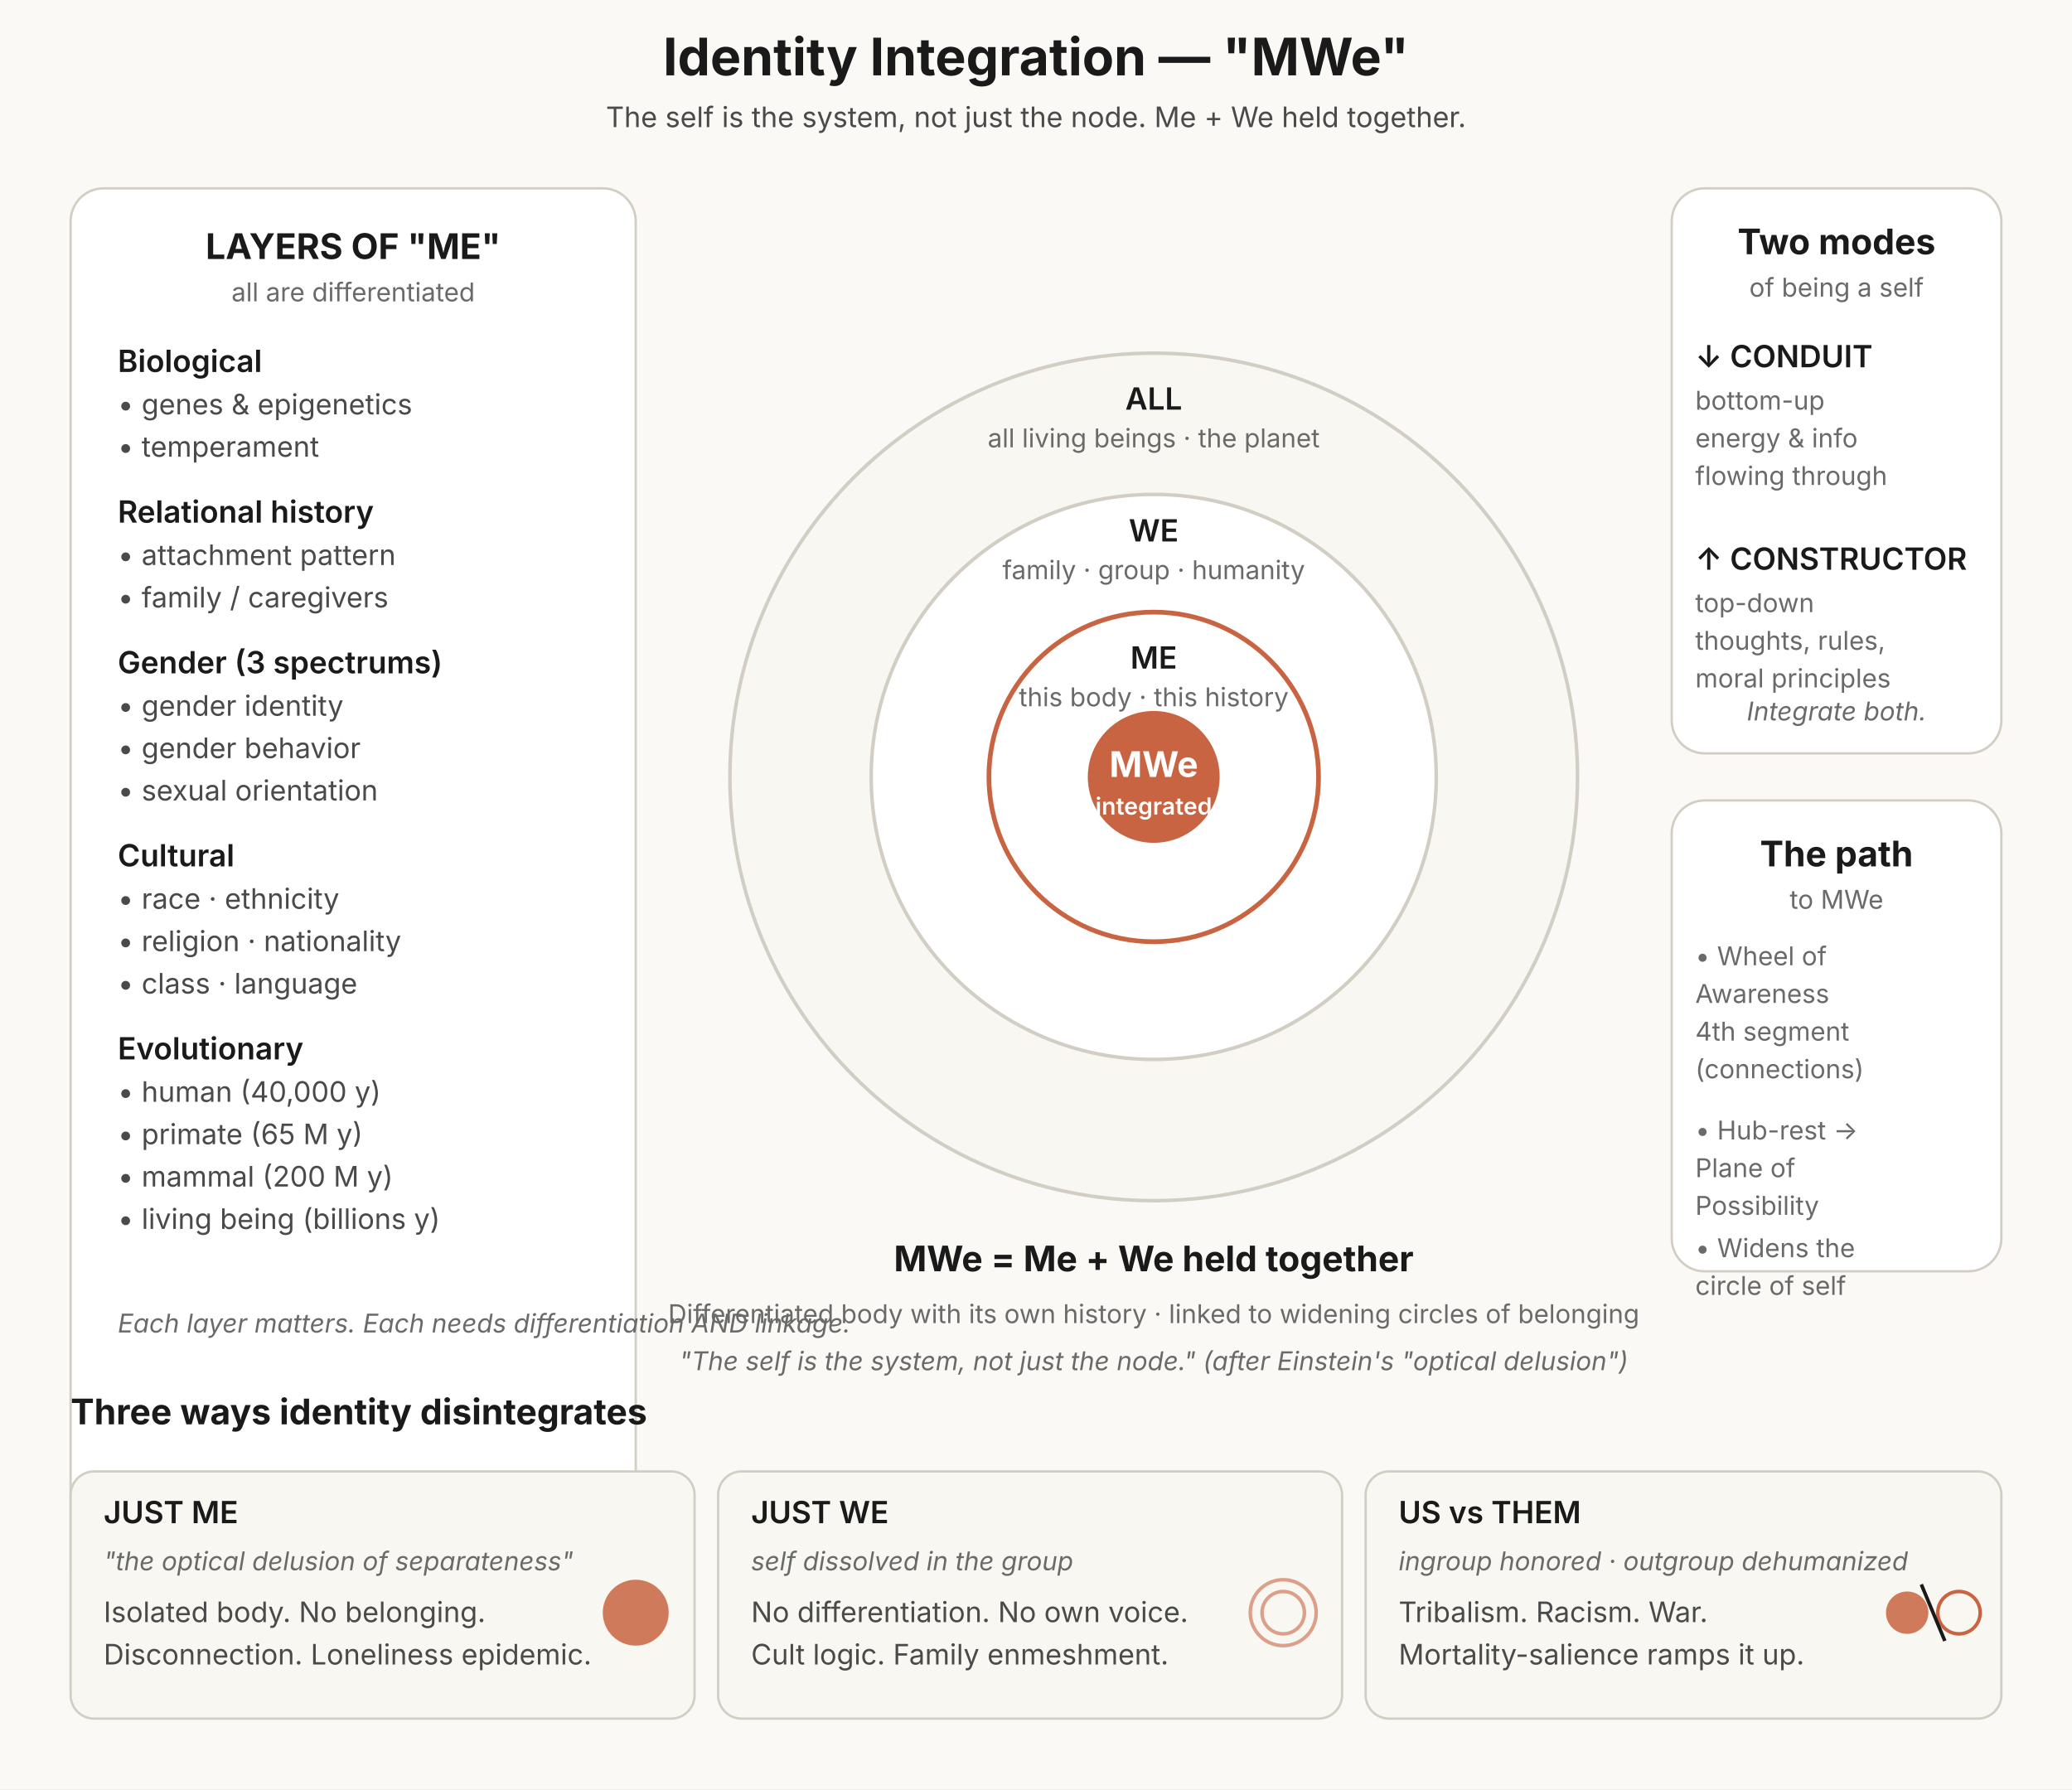
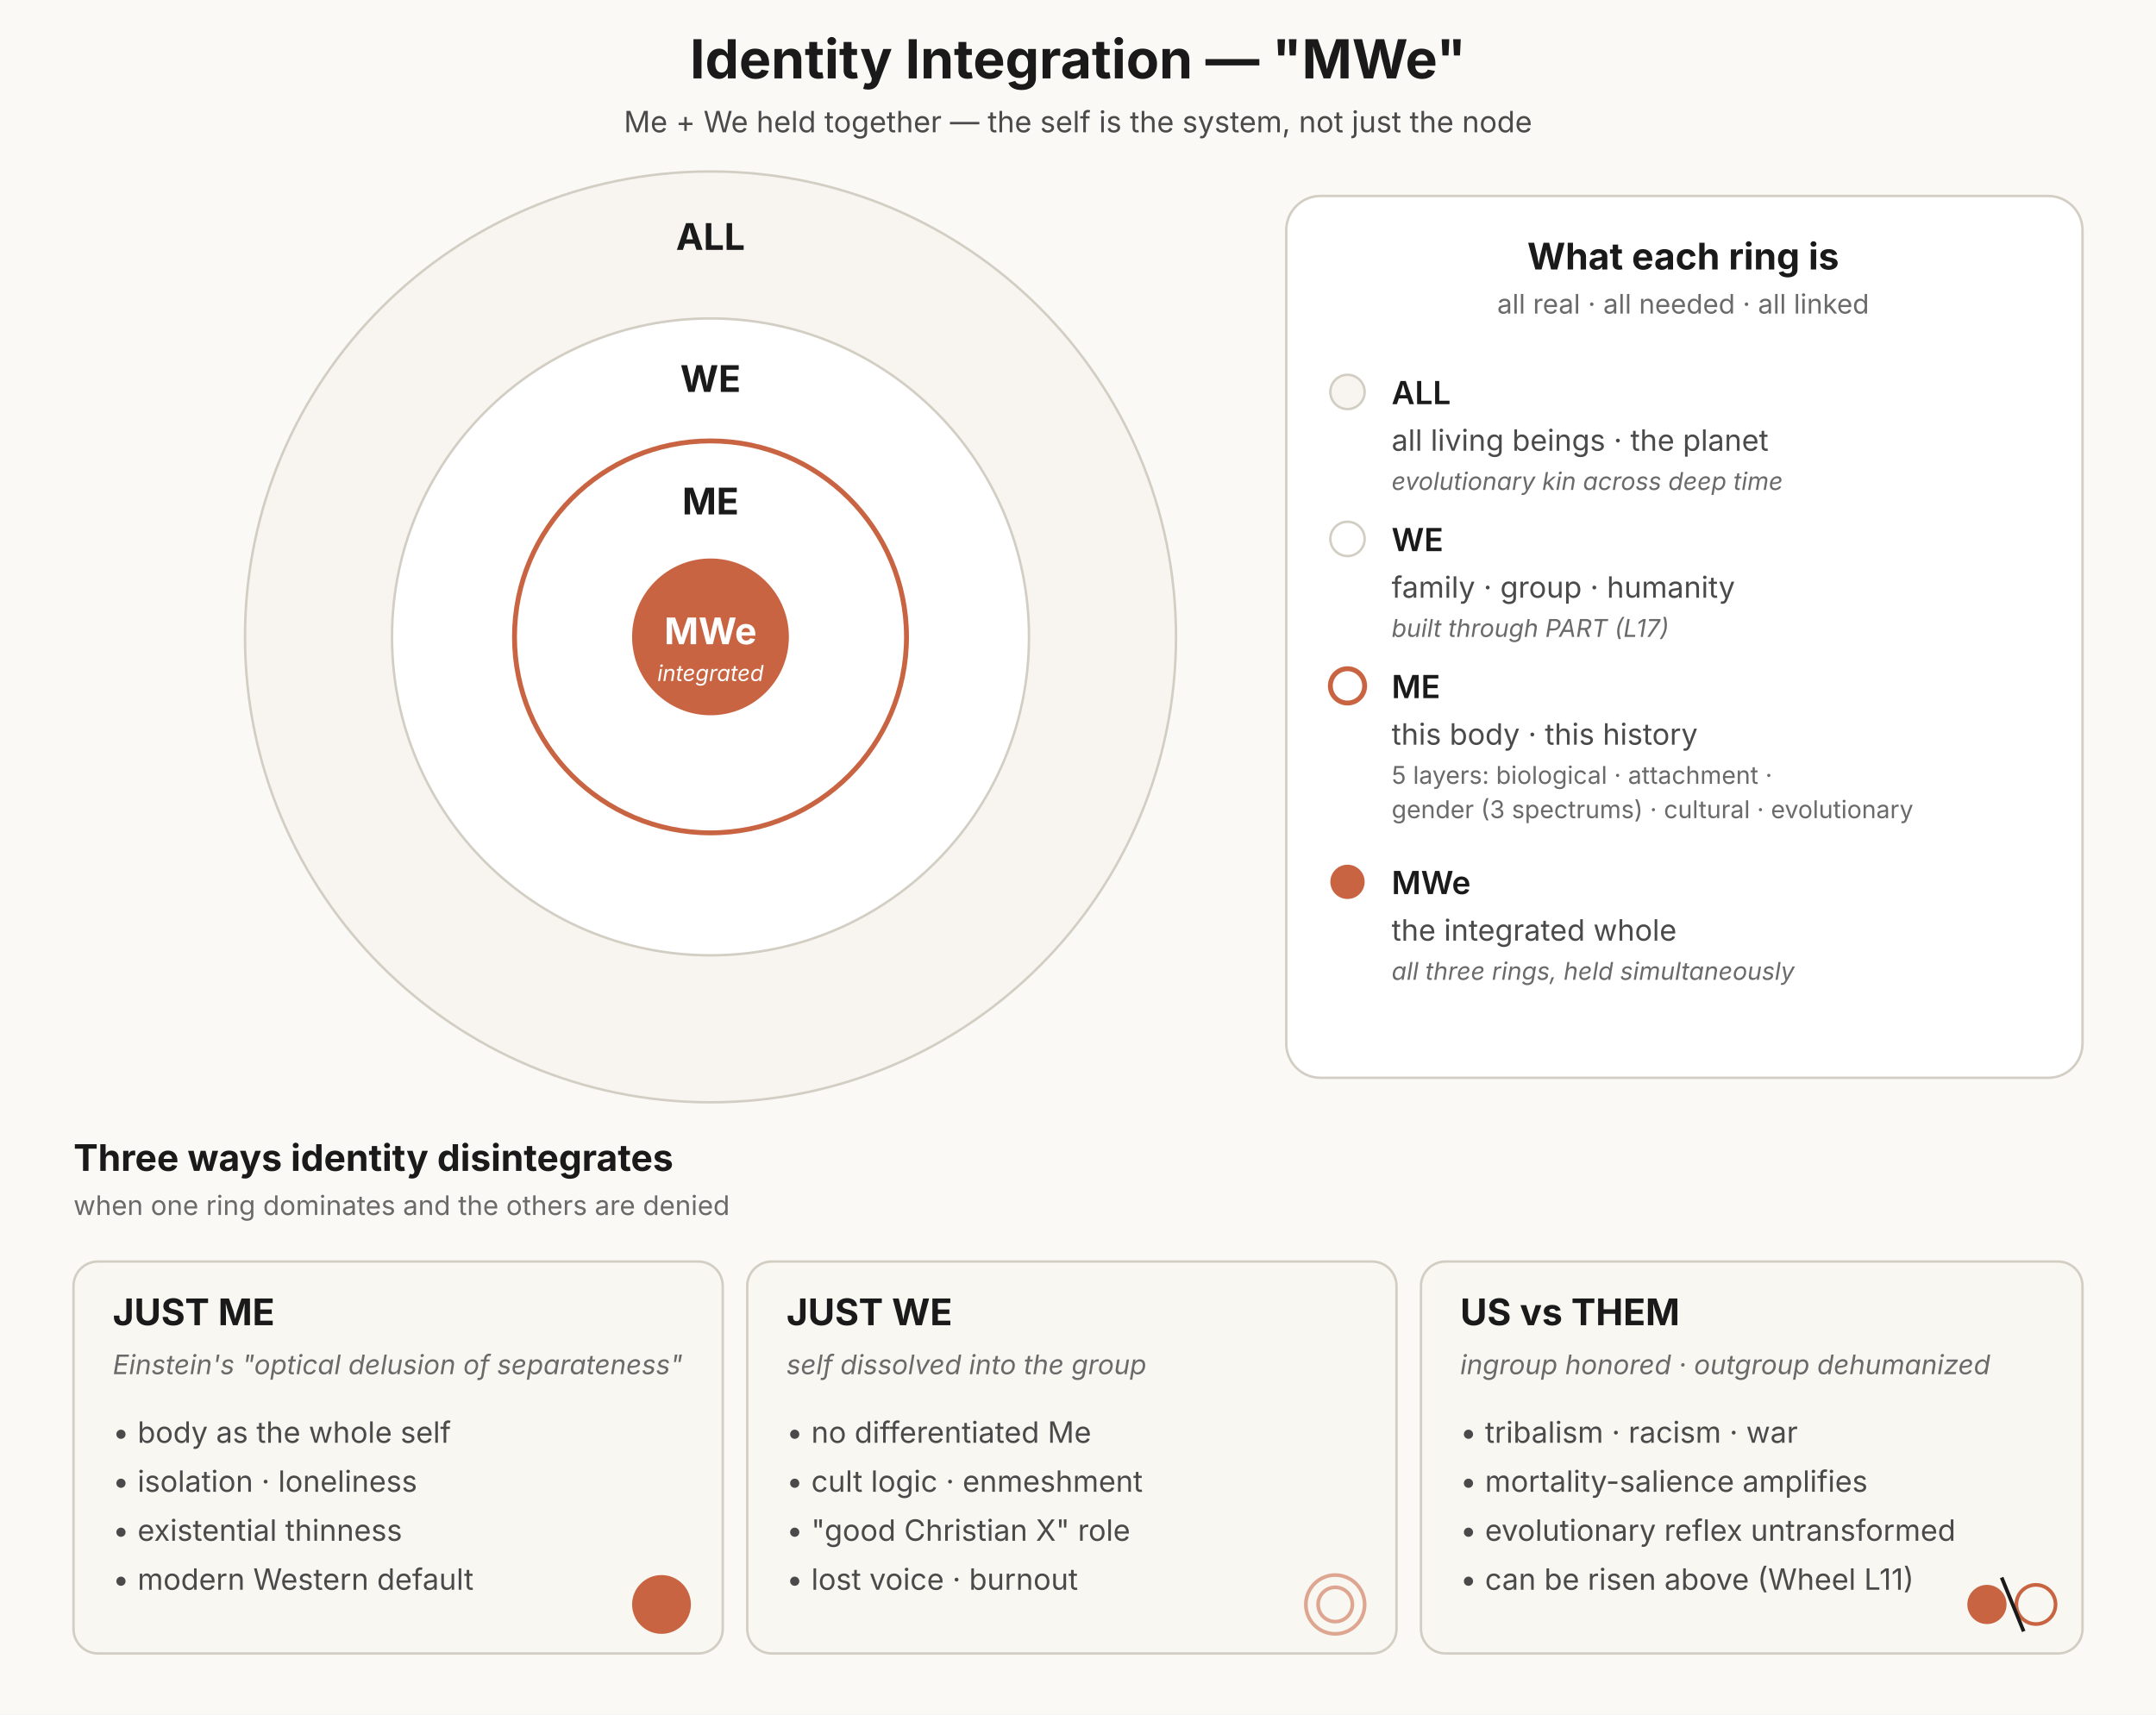
- <svg xmlns="http://www.w3.org/2000/svg" viewBox="0 0 880 760" role="img" aria-labelledby="ttl desc" font-family="system-ui, -apple-system, sans-serif">
+ <svg xmlns="http://www.w3.org/2000/svg" viewBox="0 0 880 700" role="img" aria-labelledby="ttl desc" font-family="system-ui, -apple-system, sans-serif">
  <style>
  .h1 { font-size: 22px; font-weight: 700; fill: #1a1a1a; }
  .h2 { font-size: 15px; font-weight: 700; fill: #1a1a1a; }
  .h3 { font-size: 13px; font-weight: 600; fill: #1a1a1a; }
  .lbl { font-size: 12px; fill: #4a4a4a; }
  .sm  { font-size: 11px; fill: #6a6a6a; }
+   .xs  { font-size: 10px; fill: #6a6a6a; }
  .card { fill: #ffffff; stroke: #d3cec4; stroke-width: 1; }
-   .ring { fill: none; stroke: #d3cec4; }
</style>
-   <rect width="880" height="760" fill="#faf9f5" />
+   <rect width="880" height="700" fill="#faf9f5" />
  <text x="440" y="32" text-anchor="middle" class="h1">Identity Integration — "MWe"</text>
-   <text x="440" y="54" text-anchor="middle" class="lbl">The self is the system, not just the node. Me + We held together.</text>
-   <rect x="30" y="80" width="240" height="600" rx="14" class="card" />
-   <text x="150" y="110" text-anchor="middle" class="h2">LAYERS OF "ME"</text>
-   <text x="150" y="128" text-anchor="middle" class="sm">all are differentiated</text>
-   <g transform="translate(50,158)">
-     <text x="0" y="0" class="h3">Biological</text>
-     <text x="0" y="18" class="lbl">• genes &amp; epigenetics</text>
-     <text x="0" y="36" class="lbl">• temperament</text>
-     <text x="0" y="64" class="h3">Relational history</text>
-     <text x="0" y="82" class="lbl">• attachment pattern</text>
-     <text x="0" y="100" class="lbl">• family / caregivers</text>
-     <text x="0" y="128" class="h3">Gender (3 spectrums)</text>
-     <text x="0" y="146" class="lbl">• gender identity</text>
-     <text x="0" y="164" class="lbl">• gender behavior</text>
-     <text x="0" y="182" class="lbl">• sexual orientation</text>
-     <text x="0" y="210" class="h3">Cultural</text>
-     <text x="0" y="228" class="lbl">• race · ethnicity</text>
-     <text x="0" y="246" class="lbl">• religion · nationality</text>
-     <text x="0" y="264" class="lbl">• class · language</text>
-     <text x="0" y="292" class="h3">Evolutionary</text>
-     <text x="0" y="310" class="lbl">• human (40,000 y)</text>
-     <text x="0" y="328" class="lbl">• primate (65 M y)</text>
-     <text x="0" y="346" class="lbl">• mammal (200 M y)</text>
-     <text x="0" y="364" class="lbl">• living being (billions y)</text>
-     <text x="0" y="408" class="sm" font-style="italic">Each layer matters. Each needs differentiation AND linkage.</text>
+   <text x="440" y="54" text-anchor="middle" class="lbl">Me + We held together — the self is the system, not just the node</text>
+   <g transform="translate(290, 260)">
+     <circle r="190" fill="#f8f5f0" stroke="#d3cec4" stroke-width="1" />
+     <circle r="130" fill="#ffffff" stroke="#d3cec4" stroke-width="1" />
+     <circle r="80" fill="#ffffff" stroke="#c96442" stroke-width="2" />
+     <circle r="32" fill="#c96442" />
+     <text y="-158" text-anchor="middle" class="h2">ALL</text>
+     <text y="-100" text-anchor="middle" class="h2">WE</text>
+     <text y="-50" text-anchor="middle" class="h2" fill="#c96442">ME</text>
+     <text y="3" text-anchor="middle" font-size="15" font-weight="700" fill="#ffffff">MWe</text>
+     <text y="18" text-anchor="middle" font-size="9" font-style="italic" fill="#ffffff">integrated</text>
  </g>
-   <g transform="translate(490,330)">
-     <circle r="180" stroke="#d3cec4" stroke-width="1.5" fill="#f8f7f2" />
-     <text x="0" y="-156" text-anchor="middle" class="h3">ALL</text>
-     <text x="0" y="-140" text-anchor="middle" class="sm">all living beings · the planet</text>
-     <circle r="120" stroke="#d3cec4" stroke-width="1.5" fill="#ffffff" />
-     <text x="0" y="-100" text-anchor="middle" class="h3">WE</text>
-     <text x="0" y="-84" text-anchor="middle" class="sm">family · group · humanity</text>
-     <circle r="70" stroke="#c96442" stroke-width="2" fill="#fff" />
-     <text x="0" y="-46" text-anchor="middle" class="h3" fill="#c96442">ME</text>
-     <text x="0" y="-30" text-anchor="middle" class="sm">this body · this history</text>
-     <circle r="28" fill="#c96442" />
-     <text x="0" y="0" text-anchor="middle" font-size="15" font-weight="700" fill="#ffffff">MWe</text>
-     <text x="0" y="16" text-anchor="middle" font-size="10" font-weight="600" fill="#ffffff">integrated</text>
+   <rect x="525" y="80" width="325" height="360" rx="14" class="card" />
+   <text x="687" y="110" text-anchor="middle" class="h2">What each ring is</text>
+   <text x="687" y="128" text-anchor="middle" class="sm">all real · all needed · all linked</text>
+   <g transform="translate(550, 160)">
+     <circle cx="0" cy="0" r="7" fill="#f8f5f0" stroke="#d3cec4" stroke-width="1" />
+     <text x="18" y="5" class="h3">ALL</text>
+     <text x="18" y="24" class="lbl">all living beings · the planet</text>
+     <text x="18" y="40" class="xs" font-style="italic">evolutionary kin across deep time</text>
  </g>
-   <text x="490" y="540" text-anchor="middle" class="h2">MWe = Me + We held together</text>
-   <text x="490" y="562" text-anchor="middle" class="sm">Differentiated body with its own history · linked to widening circles of belonging</text>
-   <text x="490" y="582" text-anchor="middle" class="sm" font-style="italic">"The self is the system, not just the node." (after Einstein's "optical delusion")</text>
-   <rect x="710" y="80" width="140" height="240" rx="14" class="card" />
-   <text x="780" y="108" text-anchor="middle" class="h2">Two modes</text>
-   <text x="780" y="126" text-anchor="middle" class="sm">of being a self</text>
-   <g transform="translate(720,156)">
-     <text x="0" y="0" class="h3">↓ CONDUIT</text>
-     <text x="0" y="18" class="sm">bottom-up</text>
-     <text x="0" y="34" class="sm">energy &amp; info</text>
-     <text x="0" y="50" class="sm">flowing through</text>
-     <text x="0" y="86" class="h3">↑ CONSTRUCTOR</text>
-     <text x="0" y="104" class="sm">top-down</text>
-     <text x="0" y="120" class="sm">thoughts, rules,</text>
-     <text x="0" y="136" class="sm">moral principles</text>
+   <g transform="translate(550, 220)">
+     <circle cx="0" cy="0" r="7" fill="#ffffff" stroke="#d3cec4" stroke-width="1" />
+     <text x="18" y="5" class="h3">WE</text>
+     <text x="18" y="24" class="lbl">family · group · humanity</text>
+     <text x="18" y="40" class="xs" font-style="italic">built through PART (L17)</text>
  </g>
-   <text x="780" y="306" text-anchor="middle" class="sm" font-style="italic">Integrate both.</text>
-   <rect x="710" y="340" width="140" height="200" rx="14" class="card" />
-   <text x="780" y="368" text-anchor="middle" class="h2">The path</text>
-   <text x="780" y="386" text-anchor="middle" class="sm">to MWe</text>
-   <g transform="translate(720,410)">
-     <text x="0" y="0" class="sm">• Wheel of</text>
-     <text x="0" y="16" class="sm">  Awareness</text>
-     <text x="0" y="32" class="sm">  4th segment</text>
-     <text x="0" y="48" class="sm">  (connections)</text>
-     <text x="0" y="74" class="sm">• Hub-rest →</text>
-     <text x="0" y="90" class="sm">  Plane of</text>
-     <text x="0" y="106" class="sm">  Possibility</text>
-     <text x="0" y="124" class="sm">• Widens the</text>
-     <text x="0" y="140" class="sm">  circle of self</text>
+   <g transform="translate(550, 280)">
+     <circle cx="0" cy="0" r="7" fill="#ffffff" stroke="#c96442" stroke-width="2" />
+     <text x="18" y="5" class="h3" fill="#c96442">ME</text>
+     <text x="18" y="24" class="lbl">this body · this history</text>
+     <text x="18" y="40" class="xs">5 layers: biological · attachment ·</text>
+     <text x="18" y="54" class="xs">gender (3 spectrums) · cultural · evolutionary</text>
  </g>
-   <g transform="translate(30,605)">
-     <text x="0" y="0" class="h2">Three ways identity disintegrates</text>
+   <g transform="translate(550, 360)">
+     <circle cx="0" cy="0" r="7" fill="#c96442" />
+     <text x="18" y="5" class="h3" fill="#c96442">MWe</text>
+     <text x="18" y="24" class="lbl">the integrated whole</text>
+     <text x="18" y="40" class="xs" font-style="italic">all three rings, held simultaneously</text>
  </g>
-   <g transform="translate(30,625)">
-     <rect x="0" y="0" width="265" height="105" rx="10" fill="#f8f7f2" stroke="#d3cec4" />
-     <text x="14" y="22" class="h3">JUST ME</text>
-     <text x="14" y="42" class="sm" font-style="italic">"the optical delusion of separateness"</text>
-     <text x="14" y="64" class="lbl">Isolated body. No belonging.</text>
-     <text x="14" y="82" class="lbl">Disconnection. Loneliness epidemic.</text>
-     <circle cx="240" cy="60" r="14" fill="#c96442" opacity="0.85" />
+   <text x="30" y="478" class="h2">Three ways identity disintegrates</text>
+   <text x="30" y="496" class="sm">when one ring dominates and the others are denied</text>
+   <g transform="translate(30, 515)">
+     <rect width="265" height="160" rx="10" fill="#f8f7f2" stroke="#d3cec4" />
+     <text x="16" y="26" class="h2">JUST ME</text>
+     <text x="16" y="46" class="sm" font-style="italic">Einstein's "optical delusion of separateness"</text>
+     <text x="16" y="74" class="lbl">• body as the whole self</text>
+     <text x="16" y="94" class="lbl">• isolation · loneliness</text>
+     <text x="16" y="114" class="lbl">• existential thinness</text>
+     <text x="16" y="134" class="lbl">• modern Western default</text>
+     <circle cx="240" cy="140" r="12" fill="#c96442" />
  </g>
-   <g transform="translate(305,625)">
-     <rect x="0" y="0" width="265" height="105" rx="10" fill="#f8f7f2" stroke="#d3cec4" />
-     <text x="14" y="22" class="h3">JUST WE</text>
-     <text x="14" y="42" class="sm" font-style="italic">self dissolved in the group</text>
-     <text x="14" y="64" class="lbl">No differentiation. No own voice.</text>
-     <text x="14" y="82" class="lbl">Cult logic. Family enmeshment.</text>
-     <g transform="translate(240,60)">
-       <circle r="14" fill="none" stroke="#c96442" stroke-width="1.5" opacity="0.6" />
-       <circle r="9" fill="none" stroke="#c96442" stroke-width="1.5" opacity="0.6" />
+   <g transform="translate(305, 515)">
+     <rect width="265" height="160" rx="10" fill="#f8f7f2" stroke="#d3cec4" />
+     <text x="16" y="26" class="h2">JUST WE</text>
+     <text x="16" y="46" class="sm" font-style="italic">self dissolved into the group</text>
+     <text x="16" y="74" class="lbl">• no differentiated Me</text>
+     <text x="16" y="94" class="lbl">• cult logic · enmeshment</text>
+     <text x="16" y="114" class="lbl">• "good Christian X" role</text>
+     <text x="16" y="134" class="lbl">• lost voice · burnout</text>
+     <g transform="translate(240, 140)">
+       <circle r="12" fill="none" stroke="#c96442" stroke-width="1.5" opacity="0.55" />
+       <circle r="7" fill="none" stroke="#c96442" stroke-width="1.5" opacity="0.55" />
    </g>
  </g>
-   <g transform="translate(580,625)">
-     <rect x="0" y="0" width="270" height="105" rx="10" fill="#f8f7f2" stroke="#d3cec4" />
-     <text x="14" y="22" class="h3">US vs THEM</text>
-     <text x="14" y="42" class="sm" font-style="italic">ingroup honored · outgroup dehumanized</text>
-     <text x="14" y="64" class="lbl">Tribalism. Racism. War.</text>
-     <text x="14" y="82" class="lbl">Mortality-salience ramps it up.</text>
-     <g transform="translate(238,60)">
-       <circle cx="-8" cy="0" r="9" fill="#c96442" opacity="0.85" />
-       <circle cx="14" cy="0" r="9" fill="none" stroke="#c96442" stroke-width="1.5" />
-       <line x1="-2" y1="-12" x2="8" y2="12" stroke="#1a1a1a" stroke-width="1.5" />
+   <g transform="translate(580, 515)">
+     <rect width="270" height="160" rx="10" fill="#f8f7f2" stroke="#d3cec4" />
+     <text x="16" y="26" class="h2">US vs THEM</text>
+     <text x="16" y="46" class="sm" font-style="italic">ingroup honored · outgroup dehumanized</text>
+     <text x="16" y="74" class="lbl">• tribalism · racism · war</text>
+     <text x="16" y="94" class="lbl">• mortality-salience amplifies</text>
+     <text x="16" y="114" class="lbl">• evolutionary reflex untransformed</text>
+     <text x="16" y="134" class="lbl">• can be risen above (Wheel L11)</text>
+     <g transform="translate(240, 140)">
+       <circle cx="-9" cy="0" r="8" fill="#c96442" />
+       <circle cx="11" cy="0" r="8" fill="none" stroke="#c96442" stroke-width="1.5" />
+       <line x1="-3" y1="-11" x2="6" y2="11" stroke="#1a1a1a" stroke-width="1.5" />
    </g>
  </g>
</svg>
